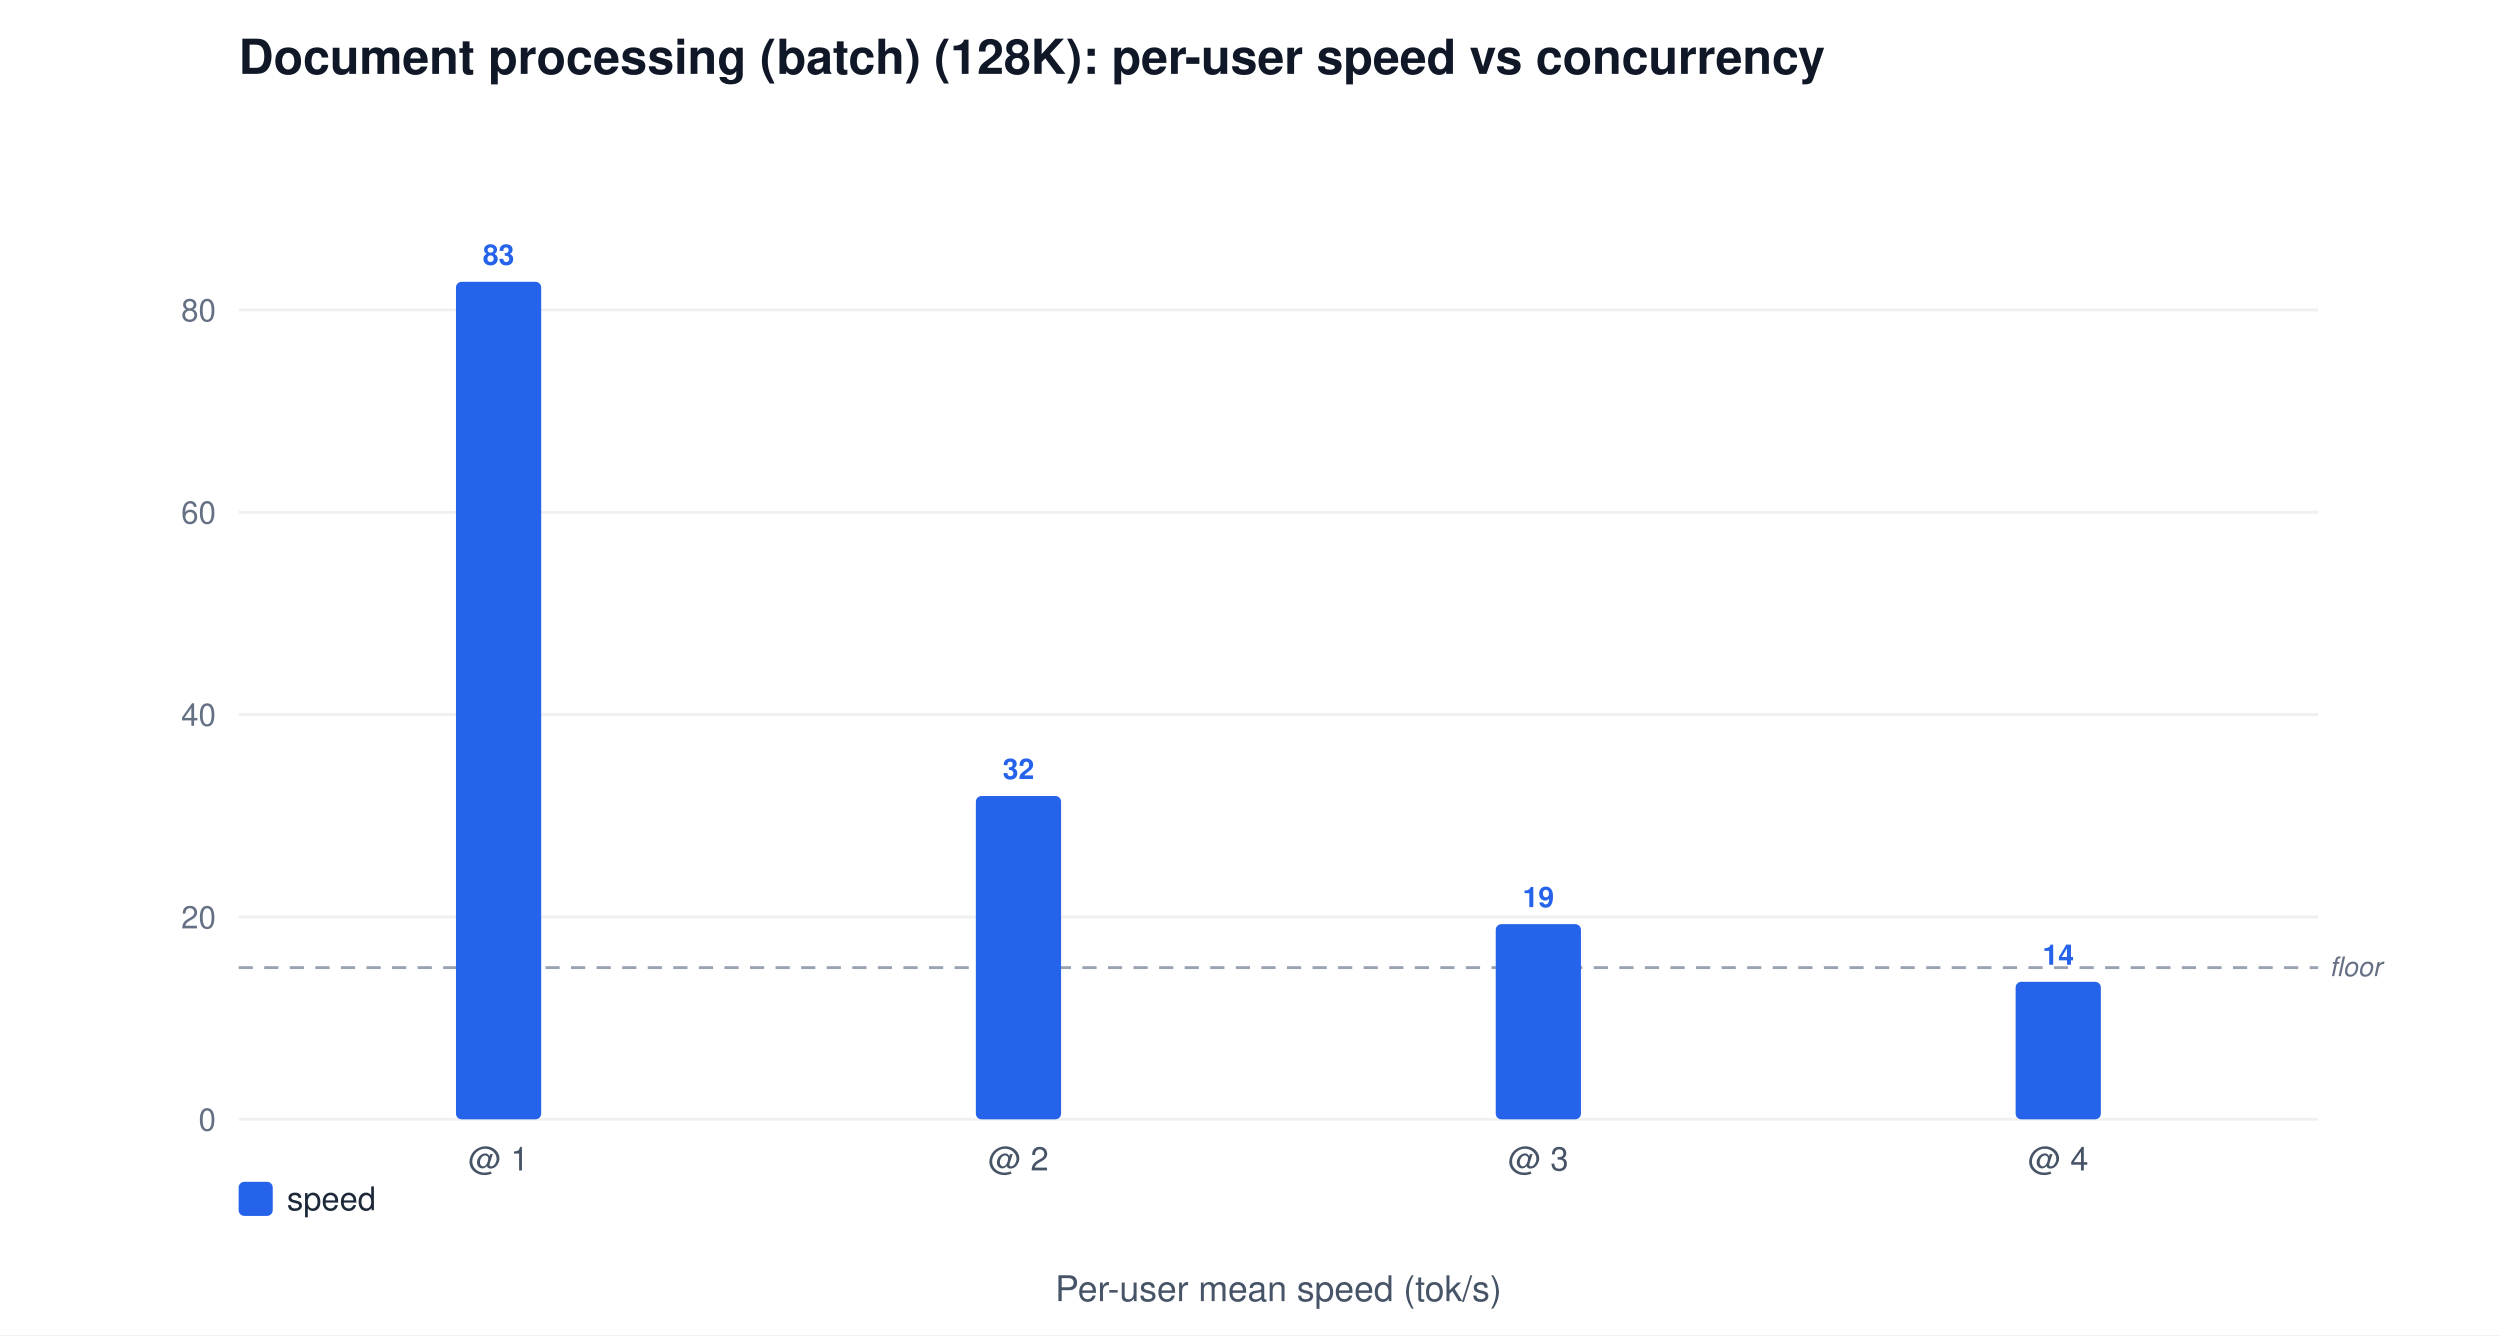
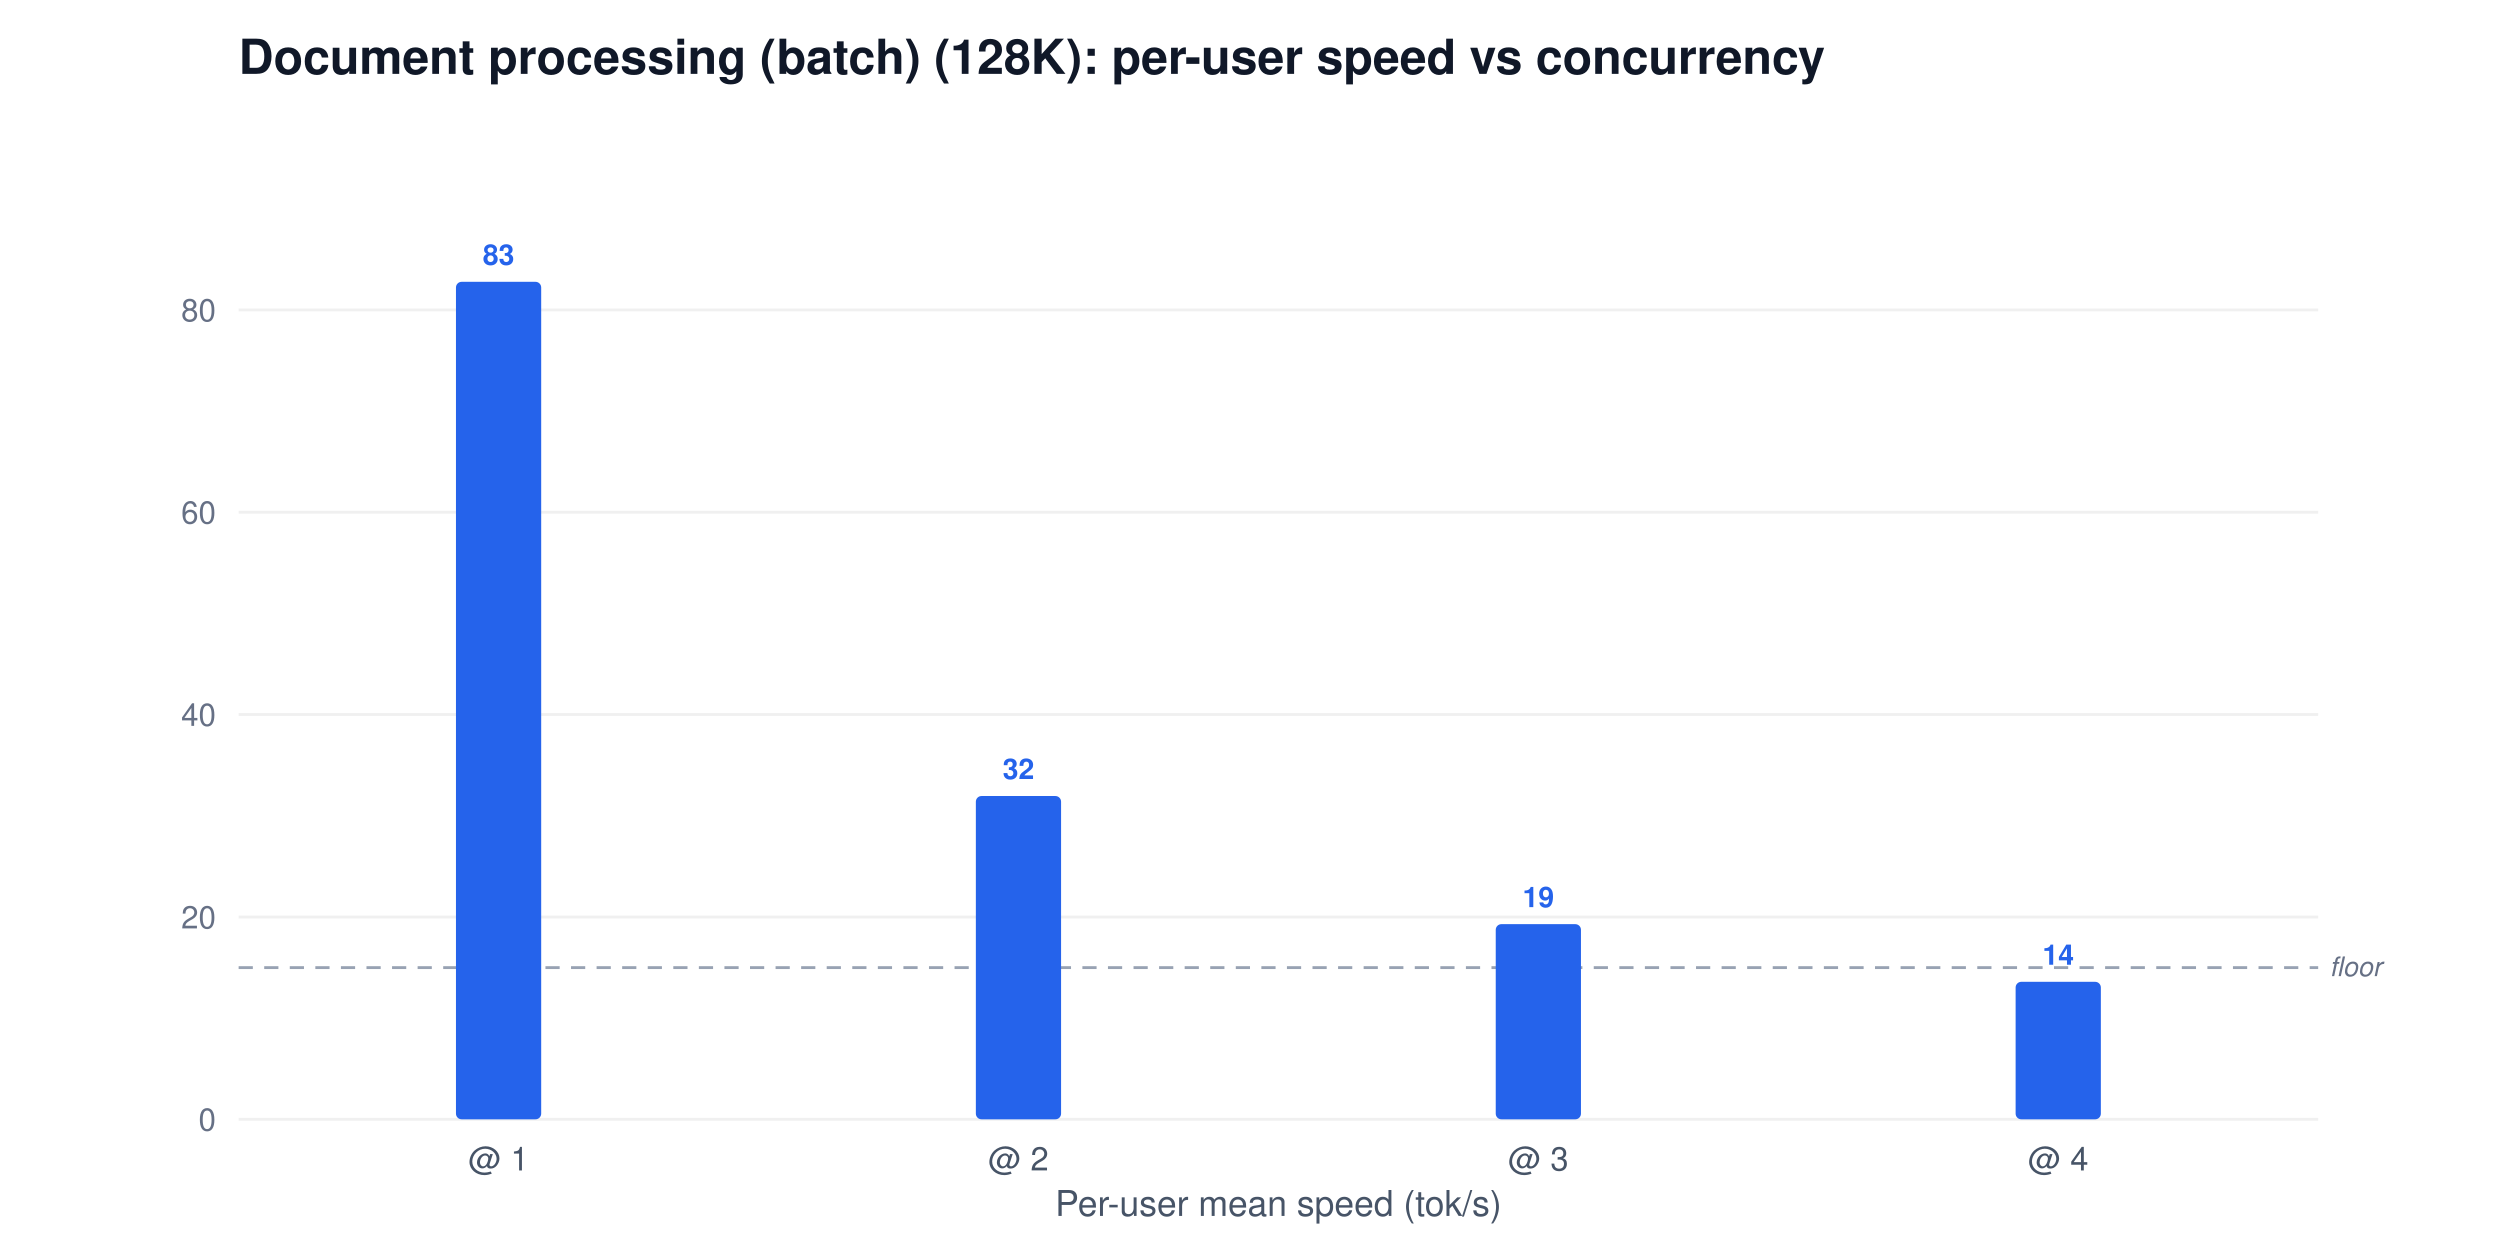
- <svg xmlns="http://www.w3.org/2000/svg" width="880" height="470" viewBox="0 0 880 470" font-family="Segoe UI, Helvetica, Arial, sans-serif">
-   <rect width="880" height="470" fill="#ffffff" />
+ <svg xmlns="http://www.w3.org/2000/svg" width="880" height="440" viewBox="0 0 880 440" font-family="Segoe UI, Helvetica, Arial, sans-serif">
+   <rect width="880" height="440" fill="#ffffff" />
  <text x="84" y="26" font-size="17" font-weight="600" fill="#101828">Document processing (batch) (128K): per-user speed vs concurrency</text>
  <line x1="84" y1="394.0" x2="816" y2="394.0" stroke="#f0f0f0" stroke-width="1" />
  <text x="76" y="398.0" font-size="11" fill="#667085" text-anchor="end">0</text>
  <line x1="84" y1="322.8" x2="816" y2="322.8" stroke="#f0f0f0" stroke-width="1" />
  <text x="76" y="326.8" font-size="11" fill="#667085" text-anchor="end">20</text>
  <line x1="84" y1="251.5" x2="816" y2="251.5" stroke="#f0f0f0" stroke-width="1" />
  <text x="76" y="255.5" font-size="11" fill="#667085" text-anchor="end">40</text>
  <line x1="84" y1="180.3" x2="816" y2="180.3" stroke="#f0f0f0" stroke-width="1" />
  <text x="76" y="184.3" font-size="11" fill="#667085" text-anchor="end">60</text>
  <line x1="84" y1="109.1" x2="816" y2="109.1" stroke="#f0f0f0" stroke-width="1" />
  <text x="76" y="113.1" font-size="11" fill="#667085" text-anchor="end">80</text>
  <line x1="84" y1="340.6" x2="816" y2="340.6" stroke="#98a2b3" stroke-width="1" stroke-dasharray="5 4" />
  <text x="820" y="343.6" font-size="9.5" fill="#667085" font-style="italic">floor</text>
  <rect x="160.5" y="99.2" width="30.0" height="294.8" fill="#2563eb" rx="2" />
  <text x="175.5" y="93.2" font-size="10" fill="#2563eb" text-anchor="middle" font-weight="600">83</text>
  <text x="175.5" y="412" font-size="11.5" fill="#475467" text-anchor="middle">@ 1</text>
  <rect x="343.5" y="280.2" width="30.0" height="113.8" fill="#2563eb" rx="2" />
  <text x="358.5" y="274.2" font-size="10" fill="#2563eb" text-anchor="middle" font-weight="600">32</text>
  <text x="358.5" y="412" font-size="11.5" fill="#475467" text-anchor="middle">@ 2</text>
  <rect x="526.5" y="325.3" width="30.0" height="68.7" fill="#2563eb" rx="2" />
  <text x="541.5" y="319.3" font-size="10" fill="#2563eb" text-anchor="middle" font-weight="600">19</text>
  <text x="541.5" y="412" font-size="11.5" fill="#475467" text-anchor="middle">@ 3</text>
  <rect x="709.5" y="345.6" width="30.0" height="48.4" fill="#2563eb" rx="2" />
  <text x="724.5" y="339.6" font-size="10" fill="#2563eb" text-anchor="middle" font-weight="600">14</text>
  <text x="724.5" y="412" font-size="11.5" fill="#475467" text-anchor="middle">@ 4</text>
-   <rect x="84" y="416" width="12" height="12" fill="#2563eb" rx="2" />
-   <text x="101" y="426" font-size="11.5" fill="#1d2939">speed</text>
-   <text x="450" y="458" font-size="12.5" fill="#475467" text-anchor="middle">Per-user mean speed (tok/s)</text>
+   <text x="450" y="428" font-size="12.5" fill="#475467" text-anchor="middle">Per-user mean speed (tok/s)</text>
</svg>
